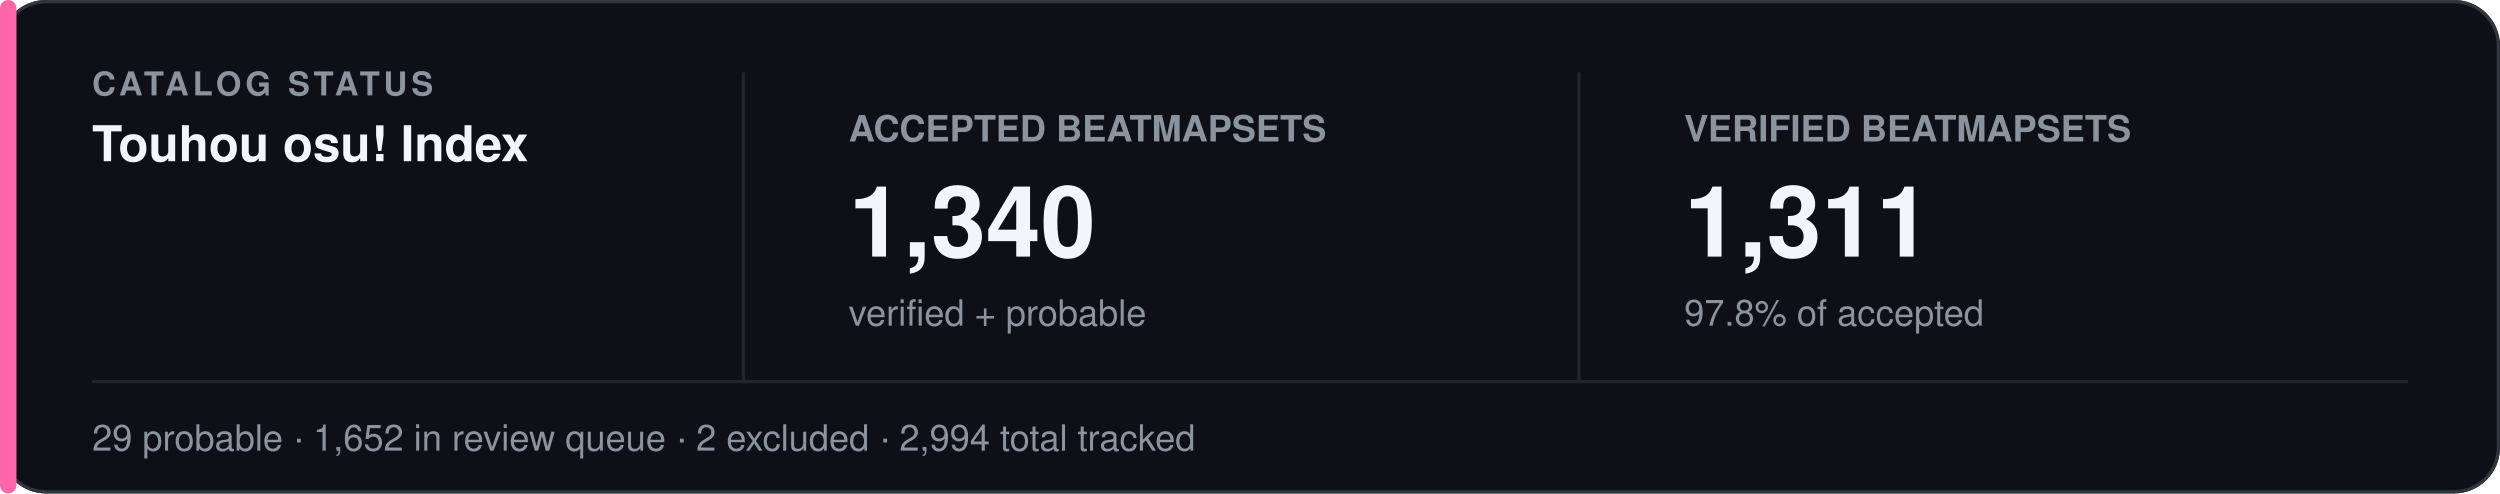
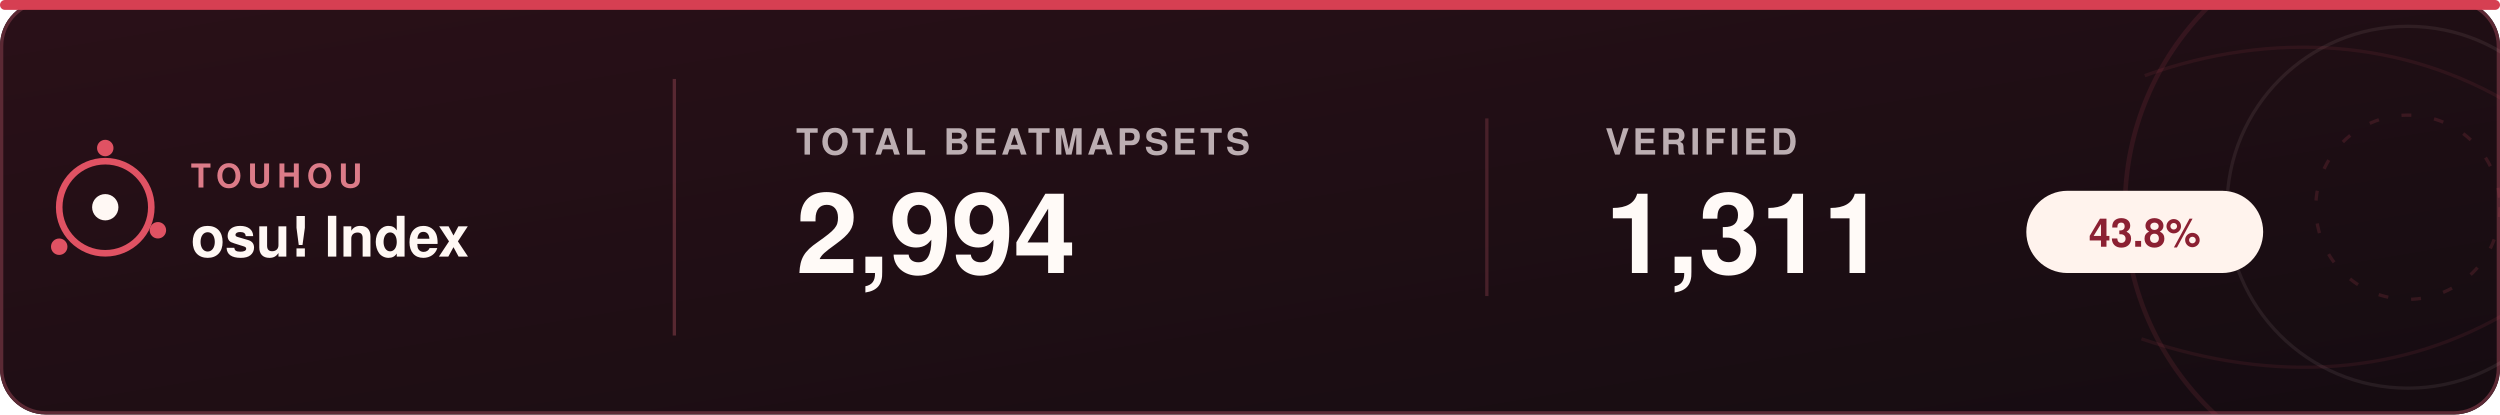
- <svg xmlns="http://www.w3.org/2000/svg" width="760" height="150" viewBox="0 0 760 150" role="img" aria-labelledby="title desc">
+ <svg xmlns="http://www.w3.org/2000/svg" width="760" height="126" viewBox="0 0 760 126" role="img" aria-labelledby="title desc">
+   <defs>
+     <linearGradient id="bg" x1="0%" y1="0%" x2="100%" y2="100%">
+       <stop offset="0%" stop-color="#2a1018" />
+       <stop offset="100%" stop-color="#150c11" />
+     </linearGradient>
+     <clipPath id="card">
+       <rect width="760" height="126" rx="14" />
+     </clipPath>
+   </defs>
  <style>
    text { font-family: -apple-system, BlinkMacSystemFont, "Segoe UI", Helvetica, Arial, sans-serif; }
-     .heading { fill: #f0f6fc; font-size: 15px; font-weight: 700; }
-     .eyebrow { fill: #8b949e; font-size: 10px; font-weight: 700; letter-spacing: 1.2px; }
-     .label { fill: #8b949e; font-size: 11px; font-weight: 600; }
-     .value { fill: #f0f6fc; font-size: 30px; font-weight: 700; }
-     .meta { fill: #8b949e; font-size: 11px; }
-     .accent { fill: #ff66aa; }
+     .brand-small { fill: #dc7b88; font-size: 10px; font-weight: 800; letter-spacing: 1.8px; }
+     .brand { fill: #fff8f4; font-size: 17px; font-weight: 700; }
+     .label { fill: #bcaeb2; font-size: 11px; font-weight: 700; letter-spacing: 1.1px; }
+     .value { fill: #fffaf7; font-size: 34px; font-weight: 700; }
+     .percent { fill: #8b2032; font-size: 12px; font-weight: 800; }
  </style>
-   <rect width="760" height="150" rx="14" fill="#0d1117" />
-   <rect x="0.5" y="0.5" width="759" height="149" rx="13.5" fill="none" stroke="#30363d" />
-   <rect x="0" y="0" width="5" height="150" rx="2.5" class="accent" />
-   <text x="28" y="29" class="eyebrow">CATALOG STATUS</text>
-   <text x="28" y="49" class="heading">Touhou osu! Index</text>
-   <line x1="226" y1="22" x2="226" y2="116" stroke="#21262d" />
-   <line x1="480" y1="22" x2="480" y2="116" stroke="#21262d" />
-   <text x="258" y="43" class="label">ACCEPTED BEATMAPSETS</text>
-   <text x="258" y="78" class="value">1,340</text>
-   <text x="258" y="99" class="meta">verified + probable</text>
-   <text x="512" y="43" class="label">VERIFIED BEATMAPSETS</text>
-   <text x="512" y="78" class="value">1,311</text>
-   <text x="512" y="99" class="meta">97.8% of accepted</text>
-   <line x1="28" y1="116" x2="732" y2="116" stroke="#21262d" />
-   <text x="28" y="137" class="meta">29 probable  ·  1,652 in review queue  ·  2 excluded  ·  2,994 total tracked</text>
+   <rect width="760" height="126" rx="14" fill="url(#bg)" />
+   <rect x="0.5" y="0.5" width="759" height="125" rx="13.5" fill="none" stroke="#5b2934" />
+   <g clip-path="url(#card)" fill="none">
+     <circle cx="732" cy="63" r="86" stroke="#e05263" stroke-width="1.4" opacity="0.11" />
+     <circle cx="732" cy="63" r="55" stroke="#f4ddd8" stroke-width="1" opacity="0.08" />
+     <circle cx="732" cy="63" r="28" stroke="#e05263" stroke-width="1" stroke-dasharray="3 7" opacity="0.15" />
+     <path d="M652 23 C691 9 731 12 764 32" stroke="#e05263" stroke-width="1" opacity="0.09" />
+     <path d="M651 103 C692 117 731 114 764 94" stroke="#e05263" stroke-width="1" opacity="0.09" />
+   </g>
+   <circle cx="32" cy="63" r="14" fill="none" stroke="#e05263" stroke-width="2" />
+   <circle cx="32" cy="63" r="4" fill="#fff8f4" />
+   <circle cx="32" cy="45" r="2.5" fill="#e05263" />
+   <circle cx="48" cy="70" r="2.5" fill="#e05263" />
+   <circle cx="18" cy="75" r="2.5" fill="#e05263" />
+   <text x="58" y="57" class="brand-small">TOUHOU</text>
+   <text x="58" y="78" class="brand">osu! Index</text>
+   <line x1="205" y1="24" x2="205" y2="102" stroke="#6a303b" opacity="0.75" />
+   <text x="242" y="47" class="label">TOTAL BEATMAPSETS</text>
+   <text x="242" y="83" class="value">2,994</text>
+   <line x1="452" y1="36" x2="452" y2="90" stroke="#6a303b" opacity="0.55" />
+   <text x="488" y="47" class="label">VERIFIED</text>
+   <text x="488" y="83" class="value">1,311</text>
+   <rect x="616" y="58" width="72" height="25" rx="12.5" fill="#fff3ed" />
+   <text x="652" y="75" class="percent" text-anchor="middle">43.8%</text>
+   <rect x="0" y="0" width="760" height="3" rx="1.5" fill="#d63f52" />
</svg>
